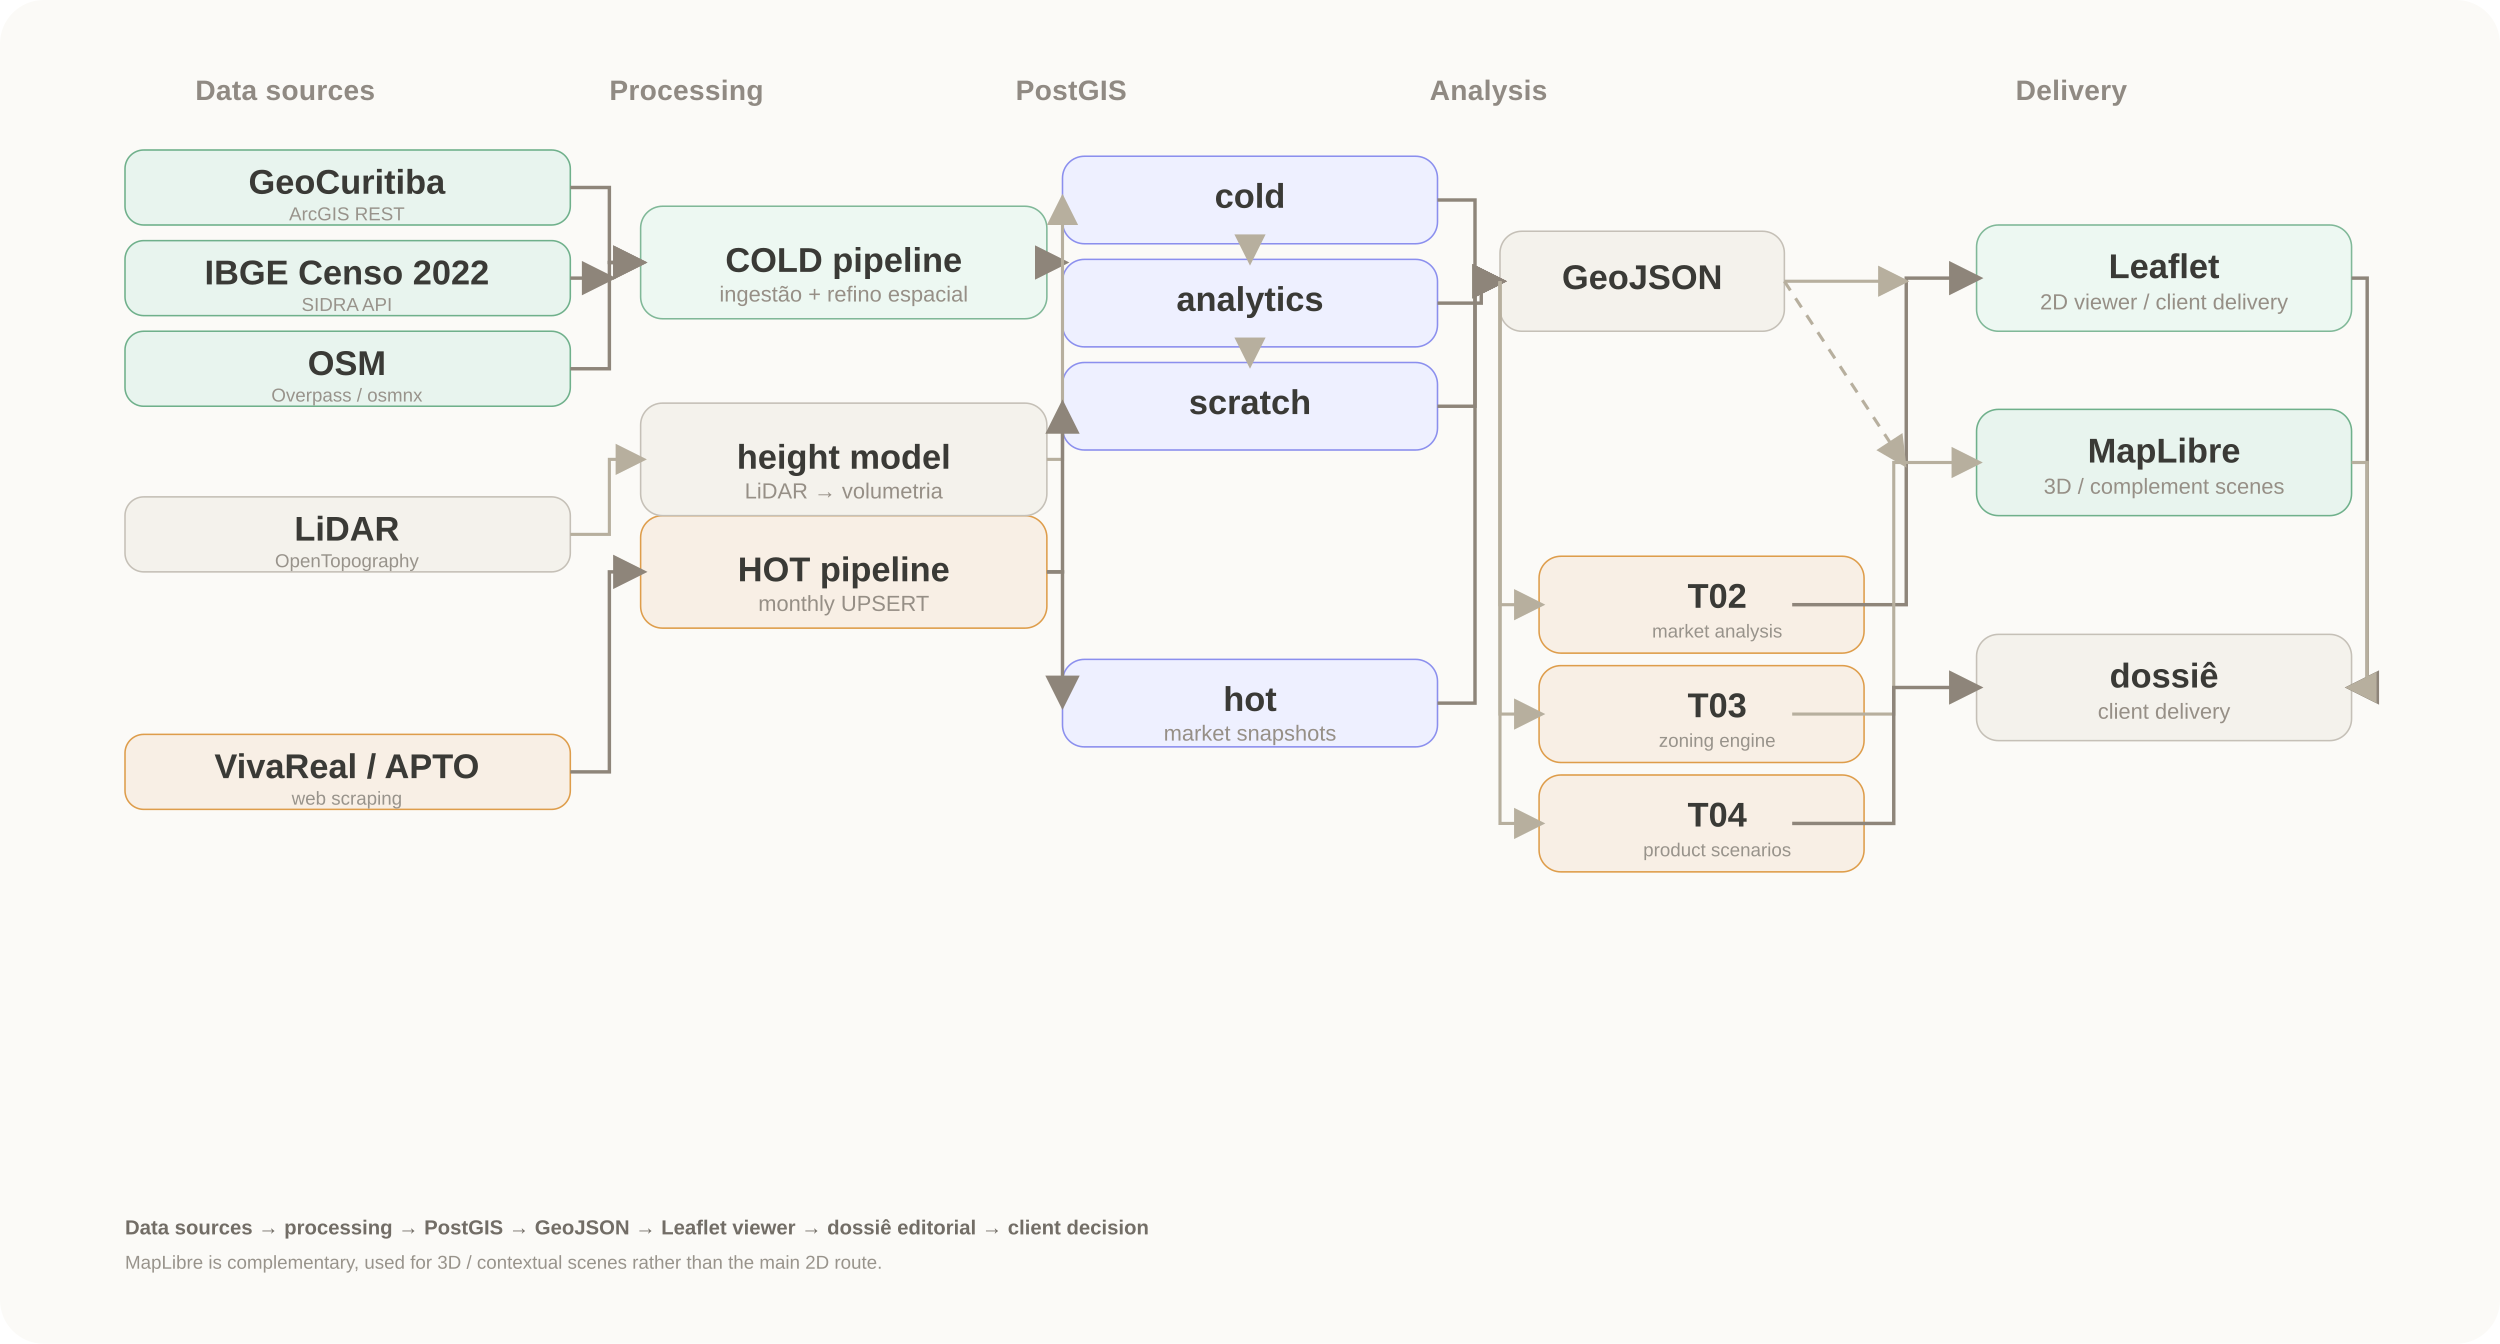
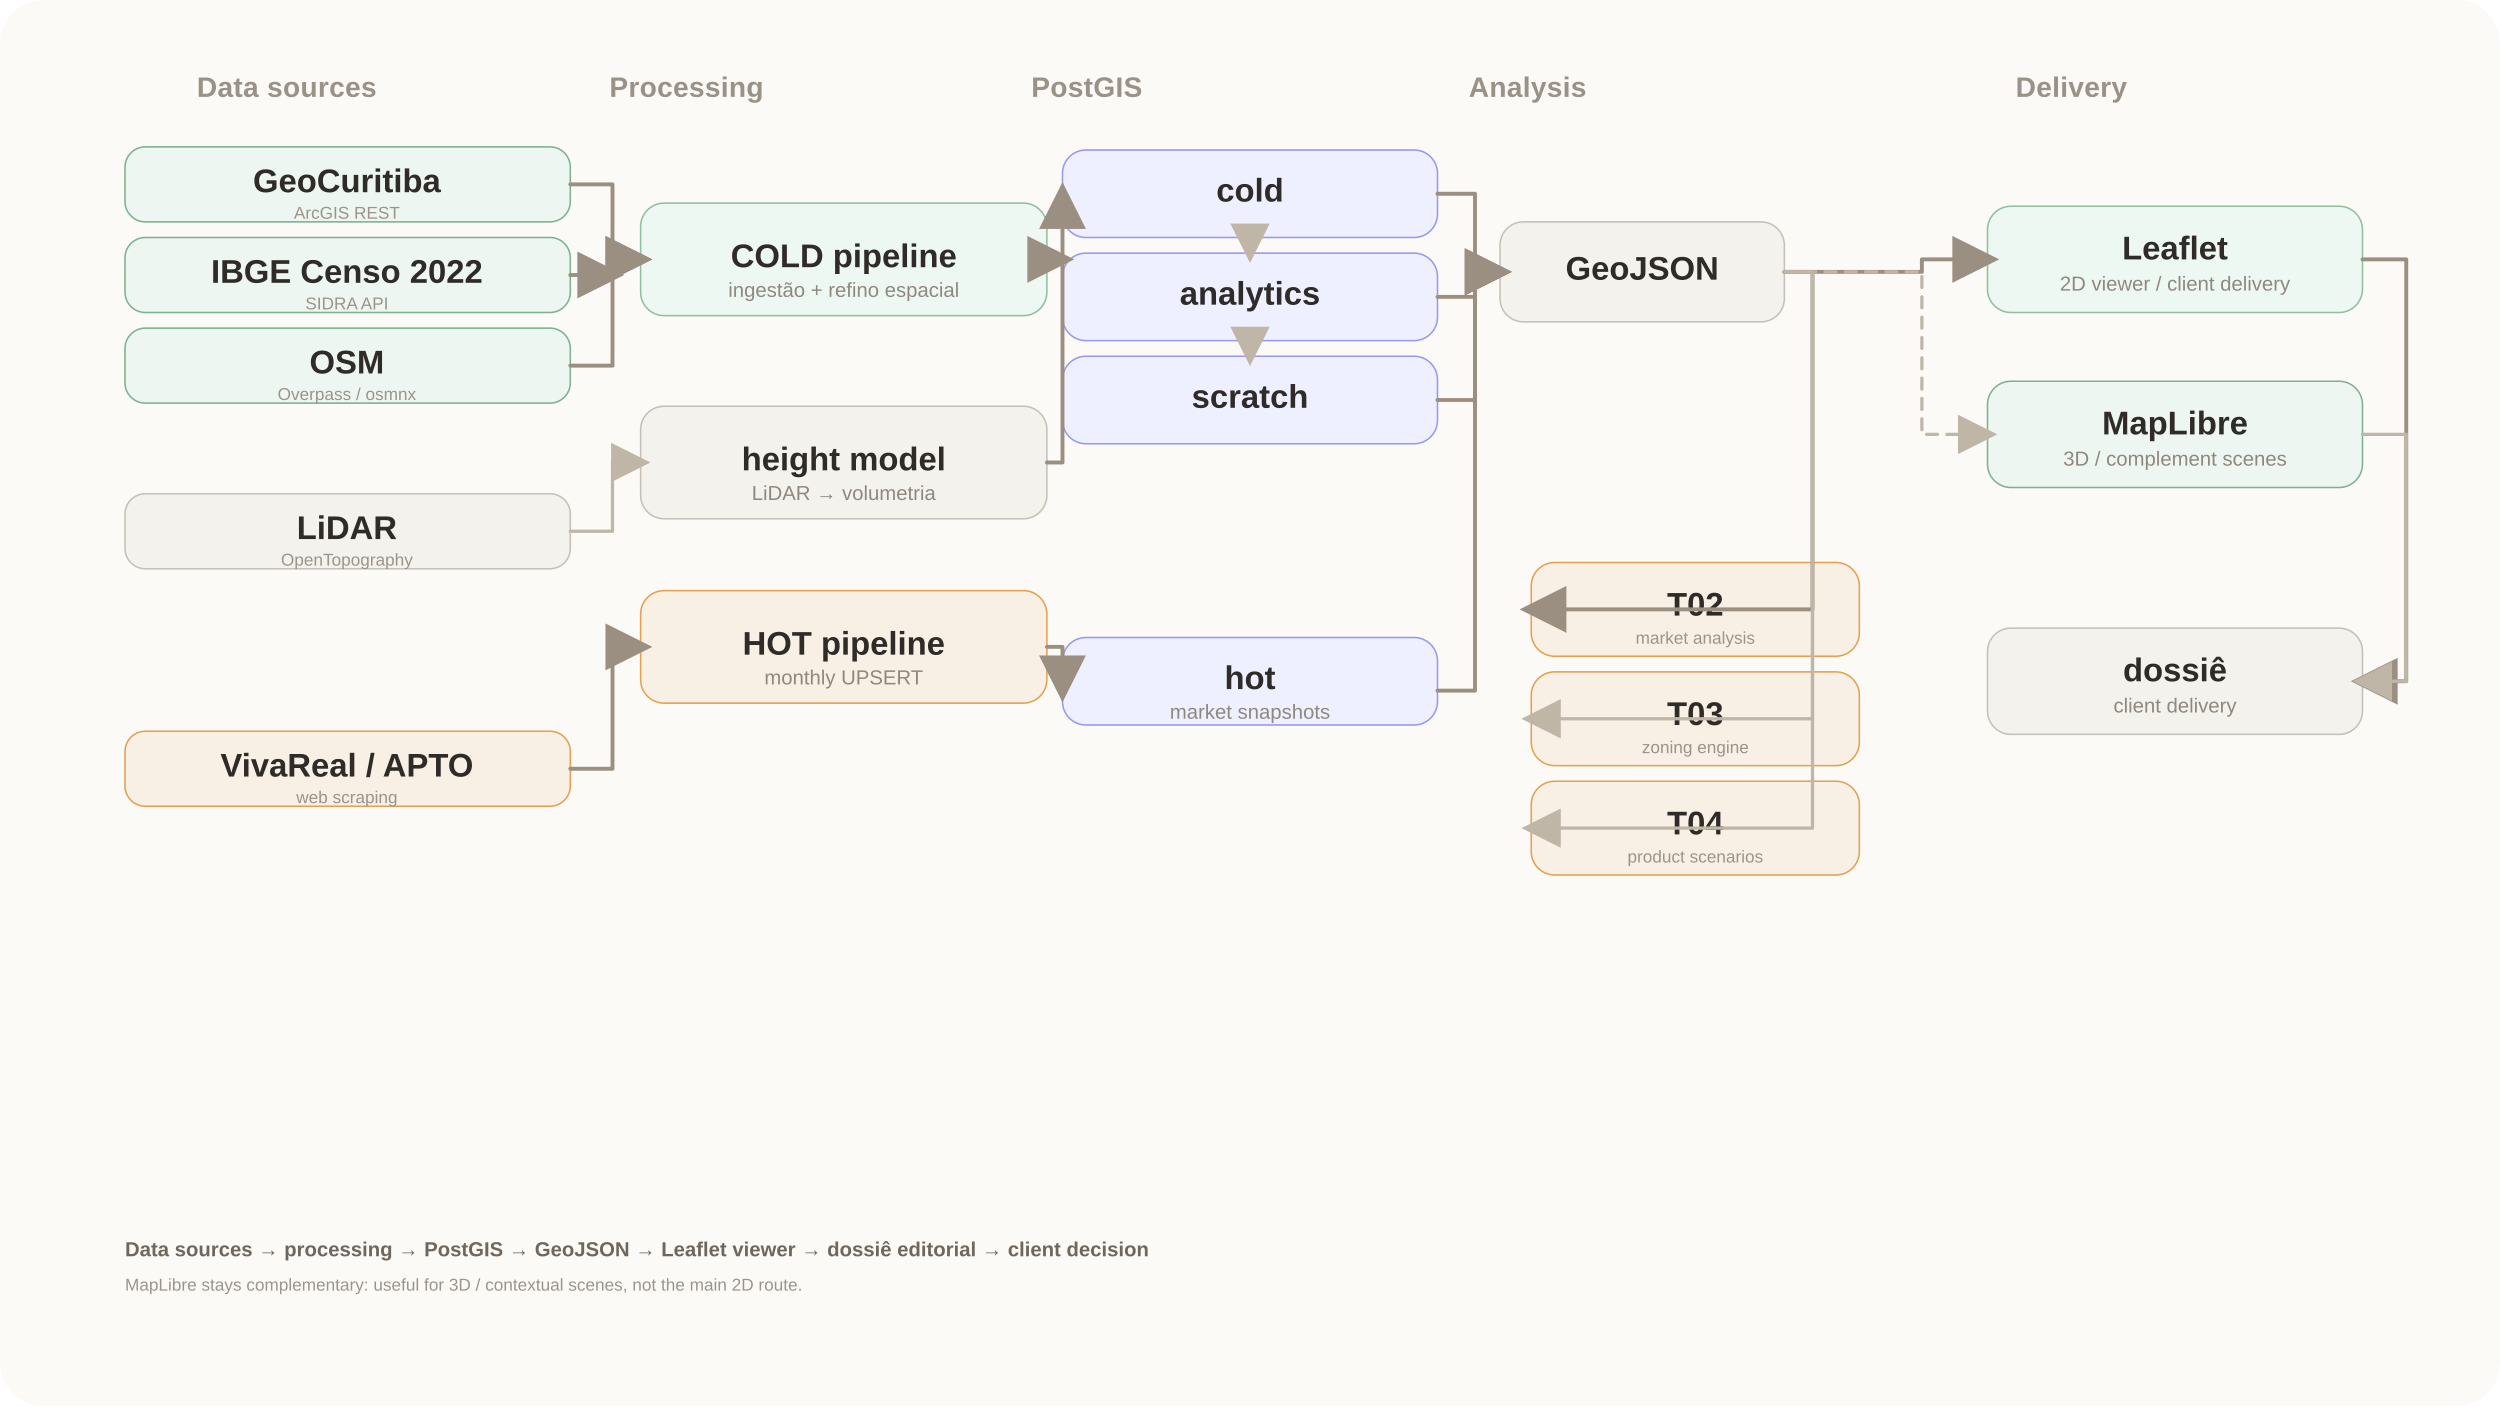
- <svg xmlns="http://www.w3.org/2000/svg" width="1600" height="860" viewBox="0 0 1600 860" role="img" aria-labelledby="title desc">
+ <svg xmlns="http://www.w3.org/2000/svg" width="1600" height="900" viewBox="0 0 1600 900" role="img" aria-labelledby="title desc">
  <defs>
-     <marker id="arrow" markerWidth="10" markerHeight="10" refX="8" refY="5" orient="auto" markerUnits="strokeWidth">
-       <path d="M 0 0 L 10 5 L 0 10 z" fill="#8E857A" />
+     <marker id="arrow" markerWidth="12" markerHeight="12" refX="9" refY="6" orient="auto" markerUnits="strokeWidth">
+       <path d="M 0 0 L 12 6 L 0 12 z" fill="#9B8F81" />
    </marker>
-     <marker id="arrowSoft" markerWidth="10" markerHeight="10" refX="8" refY="5" orient="auto" markerUnits="strokeWidth">
-       <path d="M 0 0 L 10 5 L 0 10 z" fill="#B7AF9E" />
+     <marker id="arrowSoft" markerWidth="12" markerHeight="12" refX="9" refY="6" orient="auto" markerUnits="strokeWidth">
+       <path d="M 0 0 L 12 6 L 0 12 z" fill="#C0B6A7" />
    </marker>
    <style>
      .bg { fill: #fbfaf7; }
-       .label { font: 600 18px/1.2 "Manrope", Arial, sans-serif; fill: #908a83; letter-spacing: .01em; }
-       .boxTitle { font: 700 22px/1.2 "Manrope", Arial, sans-serif; fill: #3a3a36; }
-       .boxSub { font: 500 14px/1.2 "Manrope", Arial, sans-serif; fill: #968f86; }
-       .small { font: 600 13px/1.2 "Manrope", Arial, sans-serif; fill: #726d66; }
-       .tiny { font: 500 12px/1.2 "Manrope", Arial, sans-serif; fill: #98938b; }
-       .green { fill: #e8f4ee; stroke: #6fb08b; }
-       .green2 { fill: #edf8f2; stroke: #80b898; }
-       .lav { fill: #eef0ff; stroke: #8b8fee; }
-       .orange { fill: #f8efe5; stroke: #de9d4b; }
-       .grey { fill: #f4f2ec; stroke: #c5c0b7; }
-       .line { stroke: #8e857a; stroke-width: 2.2; fill: none; marker-end: url(#arrow); }
-       .lineSoft { stroke: #b7af9e; stroke-width: 2; fill: none; marker-end: url(#arrowSoft); }
-       .lineDotted { stroke: #b7af9e; stroke-width: 2; fill: none; stroke-dasharray: 7 6; marker-end: url(#arrowSoft); }
+       .label { font: 700 18px/1.2 "Manrope", Arial, sans-serif; fill: #9a9187; letter-spacing: .01em; }
+       .boxTitle { font: 800 21px/1.2 "Manrope", Arial, sans-serif; fill: #2f2b28; }
+       .boxSub { font: 500 13px/1.2 "Manrope", Arial, sans-serif; fill: #8f887f; }
+       .small { font: 700 13px/1.2 "Manrope", Arial, sans-serif; fill: #6f675d; }
+       .tiny { font: 500 11px/1.2 "Manrope", Arial, sans-serif; fill: #9b948a; }
+       .green { fill: #edf6f0; stroke: #7db291; }
+       .green2 { fill: #eef8f3; stroke: #91bf9f; }
+       .lav { fill: #eef0ff; stroke: #9799ef; }
+       .orange { fill: #f8efe5; stroke: #e2a252; }
+       .grey { fill: #f4f2ec; stroke: #c6c0b7; }
+       .line { stroke: #9b8f81; stroke-width: 2.5; fill: none; marker-end: url(#arrow); stroke-linecap: round; stroke-linejoin: round; }
+       .lineSoft { stroke: #c0b6a7; stroke-width: 2.1; fill: none; marker-end: url(#arrowSoft); stroke-linecap: round; stroke-linejoin: round; }
+       .lineDotted { stroke: #c0b6a7; stroke-width: 2.1; fill: none; stroke-dasharray: 7 6; marker-end: url(#arrowSoft); stroke-linecap: round; stroke-linejoin: round; }
    </style>
  </defs>
-   <rect class="bg" x="0" y="0" width="1600" height="860" rx="28" />
-   <text class="label" x="125" y="64">Data sources</text>
-   <text class="label" x="390" y="64">Processing</text>
-   <text class="label" x="650" y="64">PostGIS</text>
-   <text class="label" x="915" y="64">Analysis</text>
-   <text class="label" x="1290" y="64">Delivery</text>
-   <rect class="green" x="80" y="96" rx="12" ry="12" width="285" height="48" />
-   <text class="boxTitle" x="222" y="124" text-anchor="middle">GeoCuritiba</text>
-   <text class="tiny" x="222" y="141" text-anchor="middle">ArcGIS REST</text>
-   <rect class="green" x="80" y="154" rx="12" ry="12" width="285" height="48" />
-   <text class="boxTitle" x="222" y="182" text-anchor="middle">IBGE Censo 2022</text>
-   <text class="tiny" x="222" y="199" text-anchor="middle">SIDRA API</text>
-   <rect class="green" x="80" y="212" rx="12" ry="12" width="285" height="48" />
-   <text class="boxTitle" x="222" y="240" text-anchor="middle">OSM</text>
-   <text class="tiny" x="222" y="257" text-anchor="middle">Overpass / osmnx</text>
-   <rect class="grey" x="80" y="318" rx="12" ry="12" width="285" height="48" />
-   <text class="boxTitle" x="222" y="346" text-anchor="middle">LiDAR</text>
-   <text class="tiny" x="222" y="363" text-anchor="middle">OpenTopography</text>
-   <rect class="orange" x="80" y="470" rx="12" ry="12" width="285" height="48" />
-   <text class="boxTitle" x="222" y="498" text-anchor="middle">VivaReal / APTO</text>
-   <text class="tiny" x="222" y="515" text-anchor="middle">web scraping</text>
-   <rect class="green2" x="410" y="132" rx="14" ry="14" width="260" height="72" />
-   <text class="boxTitle" x="540" y="174" text-anchor="middle">COLD pipeline</text>
-   <text class="boxSub" x="540" y="193" text-anchor="middle">ingestão + refino espacial</text>
-   <rect class="orange" x="410" y="330" rx="14" ry="14" width="260" height="72" />
-   <text class="boxTitle" x="540" y="372" text-anchor="middle">HOT pipeline</text>
-   <text class="boxSub" x="540" y="391" text-anchor="middle">monthly UPSERT</text>
-   <rect class="grey" x="410" y="258" rx="14" ry="14" width="260" height="72" />
-   <text class="boxTitle" x="540" y="300" text-anchor="middle">height model</text>
-   <text class="boxSub" x="540" y="319" text-anchor="middle">LiDAR → volumetria</text>
-   <rect class="lav" x="680" y="100" rx="14" ry="14" width="240" height="56" />
-   <text class="boxTitle" x="800" y="133" text-anchor="middle" fill="#4b4aa2">cold</text>
-   <rect class="lav" x="680" y="166" rx="14" ry="14" width="240" height="56" />
-   <text class="boxTitle" x="800" y="199" text-anchor="middle" fill="#4b4aa2">analytics</text>
-   <rect class="lav" x="680" y="232" rx="14" ry="14" width="240" height="56" />
-   <text class="boxTitle" x="800" y="265" text-anchor="middle" fill="#4b4aa2">scratch</text>
-   <rect class="lav" x="680" y="422" rx="14" ry="14" width="240" height="56" />
-   <text class="boxTitle" x="800" y="455" text-anchor="middle" fill="#4b4aa2">hot</text>
-   <text class="boxSub" x="800" y="474" text-anchor="middle">market snapshots</text>
-   <rect class="grey" x="960" y="148" rx="14" ry="14" width="182" height="64" />
-   <text class="boxTitle" x="1051" y="185" text-anchor="middle">GeoJSON</text>
-   <rect class="orange" x="985" y="356" rx="14" ry="14" width="208" height="62" />
-   <text class="boxTitle" x="1099" y="389" text-anchor="middle" fill="#b56c3f">T02</text>
-   <text class="tiny" x="1099" y="408" text-anchor="middle">market analysis</text>
-   <rect class="orange" x="985" y="426" rx="14" ry="14" width="208" height="62" />
-   <text class="boxTitle" x="1099" y="459" text-anchor="middle" fill="#b56c3f">T03</text>
-   <text class="tiny" x="1099" y="478" text-anchor="middle">zoning engine</text>
-   <rect class="orange" x="985" y="496" rx="14" ry="14" width="208" height="62" />
-   <text class="boxTitle" x="1099" y="529" text-anchor="middle" fill="#b56c3f">T04</text>
-   <text class="tiny" x="1099" y="548" text-anchor="middle">product scenarios</text>
-   <rect class="green2" x="1265" y="144" rx="14" ry="14" width="240" height="68" />
-   <text class="boxTitle" x="1385" y="178" text-anchor="middle">Leaflet</text>
-   <text class="boxSub" x="1385" y="198" text-anchor="middle">2D viewer / client delivery</text>
-   <rect class="green" x="1265" y="262" rx="14" ry="14" width="240" height="68" />
-   <text class="boxTitle" x="1385" y="296" text-anchor="middle">MapLibre</text>
-   <text class="boxSub" x="1385" y="316" text-anchor="middle">3D / complement scenes</text>
-   <rect class="grey" x="1265" y="406" rx="14" ry="14" width="240" height="68" />
-   <text class="boxTitle" x="1385" y="440" text-anchor="middle">dossiê</text>
-   <text class="boxSub" x="1385" y="460" text-anchor="middle">client delivery</text>
-   <path class="line" d="M 365 120 L 390 120 L 390 168 L 410 168" />
-   <path class="line" d="M 365 178 L 390 178" />
-   <path class="line" d="M 365 236 L 390 236 L 390 168 L 410 168" />
-   <path class="lineSoft" d="M 365 342 L 390 342 L 390 294 L 410 294" />
-   <path class="line" d="M 365 494 L 390 494 L 390 366 L 410 366" />
-   <path class="line" d="M 670 168 L 680 168" />
-   <path class="lineSoft" d="M 670 294 L 680 294 L 680 128 L 680 128" />
-   <path class="line" d="M 670 366 L 680 366 L 680 260 L 680 260" />
-   <path class="line" d="M 670 366 L 680 366 L 680 450 L 680 450" />
-   <path class="lineSoft" d="M 800 156 L 800 166" />
-   <path class="lineSoft" d="M 800 222 L 800 232" />
-   <path class="line" d="M 920 128 L 944 128 L 944 180 L 960 180" />
-   <path class="line" d="M 920 194 L 948 194 L 948 180 L 960 180" />
-   <path class="line" d="M 920 260 L 944 260 L 944 180 L 960 180" />
-   <path class="line" d="M 920 450 L 944 450 L 944 180 L 960 180" />
-   <path class="line" d="M 1147 387 L 1220 387 L 1220 178 L 1265 178" />
-   <path class="lineSoft" d="M 1147 457 L 1212 457 L 1212 296 L 1265 296" />
-   <path class="line" d="M 1147 527 L 1212 527 L 1212 440 L 1265 440" />
-   <path class="lineSoft" d="M 1142 180 L 1218 180" />
-   <path class="lineDotted" d="M 1142 180 L 1218 296" />
-   <path class="lineSoft" d="M 960 180 L 960 387 L 985 387" />
-   <path class="lineSoft" d="M 960 180 L 960 457 L 985 457" />
-   <path class="lineSoft" d="M 960 180 L 960 527 L 985 527" />
-   <path class="line" d="M 1505 178 L 1515 178 L 1515 440 L 1505 440" />
-   <path class="lineSoft" d="M 1505 296 L 1515 296 L 1515 440 L 1505 440" />
-   <text class="small" x="80" y="790">Data sources → processing → PostGIS → GeoJSON → Leaflet viewer → dossiê editorial → client decision</text>
-   <text class="tiny" x="80" y="812">MapLibre is complementary, used for 3D / contextual scenes rather than the main 2D route.</text>
+   <rect class="bg" x="0" y="0" width="1600" height="900" rx="28" />
+   <text class="label" x="126" y="62">Data sources</text>
+   <text class="label" x="390" y="62">Processing</text>
+   <text class="label" x="660" y="62">PostGIS</text>
+   <text class="label" x="940" y="62">Analysis</text>
+   <text class="label" x="1290" y="62">Delivery</text>
+   <rect class="green" x="80" y="94" rx="13" ry="13" width="285" height="48" />
+   <text class="boxTitle" x="222" y="123" text-anchor="middle">GeoCuritiba</text>
+   <text class="tiny" x="222" y="140" text-anchor="middle">ArcGIS REST</text>
+   <rect class="green" x="80" y="152" rx="13" ry="13" width="285" height="48" />
+   <text class="boxTitle" x="222" y="181" text-anchor="middle">IBGE Censo 2022</text>
+   <text class="tiny" x="222" y="198" text-anchor="middle">SIDRA API</text>
+   <rect class="green" x="80" y="210" rx="13" ry="13" width="285" height="48" />
+   <text class="boxTitle" x="222" y="239" text-anchor="middle">OSM</text>
+   <text class="tiny" x="222" y="256" text-anchor="middle">Overpass / osmnx</text>
+   <rect class="grey" x="80" y="316" rx="13" ry="13" width="285" height="48" />
+   <text class="boxTitle" x="222" y="345" text-anchor="middle">LiDAR</text>
+   <text class="tiny" x="222" y="362" text-anchor="middle">OpenTopography</text>
+   <rect class="orange" x="80" y="468" rx="13" ry="13" width="285" height="48" />
+   <text class="boxTitle" x="222" y="497" text-anchor="middle">VivaReal / APTO</text>
+   <text class="tiny" x="222" y="514" text-anchor="middle">web scraping</text>
+   <rect class="green2" x="410" y="130" rx="15" ry="15" width="260" height="72" />
+   <text class="boxTitle" x="540" y="171" text-anchor="middle">COLD pipeline</text>
+   <text class="boxSub" x="540" y="190" text-anchor="middle">ingestão + refino espacial</text>
+   <rect class="grey" x="410" y="260" rx="15" ry="15" width="260" height="72" />
+   <text class="boxTitle" x="540" y="301" text-anchor="middle">height model</text>
+   <text class="boxSub" x="540" y="320" text-anchor="middle">LiDAR → volumetria</text>
+   <rect class="orange" x="410" y="378" rx="15" ry="15" width="260" height="72" />
+   <text class="boxTitle" x="540" y="419" text-anchor="middle">HOT pipeline</text>
+   <text class="boxSub" x="540" y="438" text-anchor="middle">monthly UPSERT</text>
+   <rect class="lav" x="680" y="96" rx="15" ry="15" width="240" height="56" />
+   <text class="boxTitle" x="800" y="129" text-anchor="middle" fill="#47459a">cold</text>
+   <rect class="lav" x="680" y="162" rx="15" ry="15" width="240" height="56" />
+   <text class="boxTitle" x="800" y="195" text-anchor="middle" fill="#47459a">analytics</text>
+   <rect class="lav" x="680" y="228" rx="15" ry="15" width="240" height="56" />
+   <text class="boxTitle" x="800" y="261" text-anchor="middle" fill="#47459a">scratch</text>
+   <rect class="lav" x="680" y="408" rx="15" ry="15" width="240" height="56" />
+   <text class="boxTitle" x="800" y="441" text-anchor="middle" fill="#47459a">hot</text>
+   <text class="boxSub" x="800" y="460" text-anchor="middle">market snapshots</text>
+   <rect class="grey" x="960" y="142" rx="15" ry="15" width="182" height="64" />
+   <text class="boxTitle" x="1051" y="179" text-anchor="middle">GeoJSON</text>
+   <rect class="orange" x="980" y="360" rx="15" ry="15" width="210" height="60" />
+   <text class="boxTitle" x="1085" y="394" text-anchor="middle" fill="#b56c3f">T02</text>
+   <text class="tiny" x="1085" y="412" text-anchor="middle">market analysis</text>
+   <rect class="orange" x="980" y="430" rx="15" ry="15" width="210" height="60" />
+   <text class="boxTitle" x="1085" y="464" text-anchor="middle" fill="#b56c3f">T03</text>
+   <text class="tiny" x="1085" y="482" text-anchor="middle">zoning engine</text>
+   <rect class="orange" x="980" y="500" rx="15" ry="15" width="210" height="60" />
+   <text class="boxTitle" x="1085" y="534" text-anchor="middle" fill="#b56c3f">T04</text>
+   <text class="tiny" x="1085" y="552" text-anchor="middle">product scenarios</text>
+   <rect class="green2" x="1272" y="132" rx="15" ry="15" width="240" height="68" />
+   <text class="boxTitle" x="1392" y="166" text-anchor="middle">Leaflet</text>
+   <text class="boxSub" x="1392" y="186" text-anchor="middle">2D viewer / client delivery</text>
+   <rect class="green" x="1272" y="244" rx="15" ry="15" width="240" height="68" />
+   <text class="boxTitle" x="1392" y="278" text-anchor="middle">MapLibre</text>
+   <text class="boxSub" x="1392" y="298" text-anchor="middle">3D / complement scenes</text>
+   <rect class="grey" x="1272" y="402" rx="15" ry="15" width="240" height="68" />
+   <text class="boxTitle" x="1392" y="436" text-anchor="middle">dossiê</text>
+   <text class="boxSub" x="1392" y="456" text-anchor="middle">client delivery</text>
+   <path class="line" d="M 365 118 L 392 118 L 392 166 L 410 166" />
+   <path class="line" d="M 365 176 L 392 176" />
+   <path class="line" d="M 365 234 L 392 234 L 392 166 L 410 166" />
+   <path class="lineSoft" d="M 365 340 L 392 340 L 392 296 L 410 296" />
+   <path class="line" d="M 365 492 L 392 492 L 392 414 L 410 414" />
+   <path class="line" d="M 670 166 L 680 166" />
+   <path class="line" d="M 670 296 L 680 296 L 680 124 L 680 124" />
+   <path class="line" d="M 670 414 L 680 414 L 680 442 L 680 442" />
+   <path class="lineSoft" d="M 800 152 L 800 162" />
+   <path class="lineSoft" d="M 800 218 L 800 228" />
+   <path class="line" d="M 920 124 L 944 124 L 944 174 L 960 174" />
+   <path class="line" d="M 920 190 L 944 190 L 944 174 L 960 174" />
+   <path class="line" d="M 920 256 L 944 256 L 944 174 L 960 174" />
+   <path class="line" d="M 920 442 L 944 442 L 944 174 L 960 174" />
+   <path class="line" d="M 1142 174 L 1230 174 L 1230 166 L 1272 166" />
+   <path class="lineDotted" d="M 1142 174 L 1230 174 L 1230 278 L 1272 278" />
+   <path class="line" d="M 1142 174 L 1160 174 L 1160 390 L 980 390" />
+   <path class="lineSoft" d="M 1142 174 L 1160 174 L 1160 460 L 980 460" />
+   <path class="lineSoft" d="M 1142 174 L 1160 174 L 1160 530 L 980 530" />
+   <path class="line" d="M 1512 166 L 1540 166 L 1540 436 L 1512 436" />
+   <path class="lineSoft" d="M 1512 278 L 1540 278 L 1540 436 L 1512 436" />
+   <text class="small" x="80" y="804">Data sources → processing → PostGIS → GeoJSON → Leaflet viewer → dossiê editorial → client decision</text>
+   <text class="tiny" x="80" y="826">MapLibre stays complementary: useful for 3D / contextual scenes, not the main 2D route.</text>
</svg>
